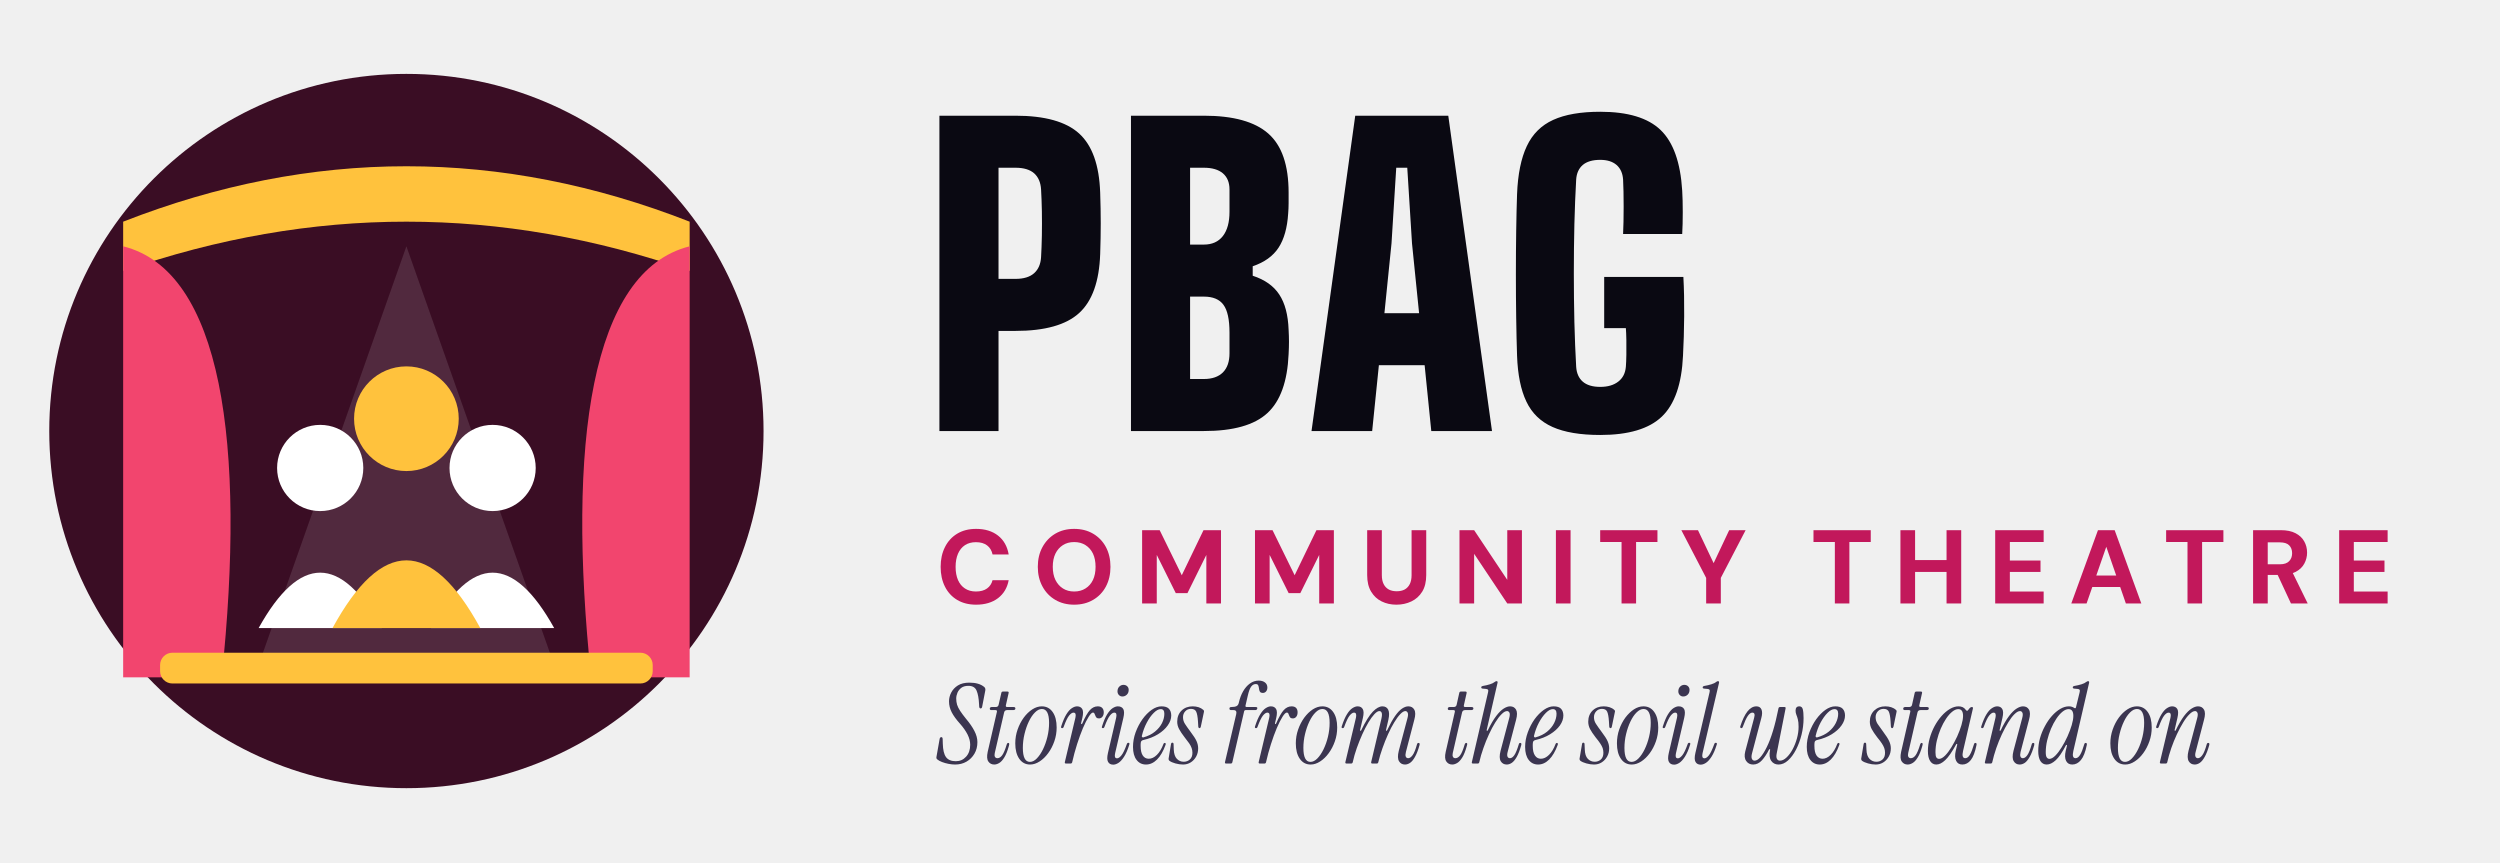
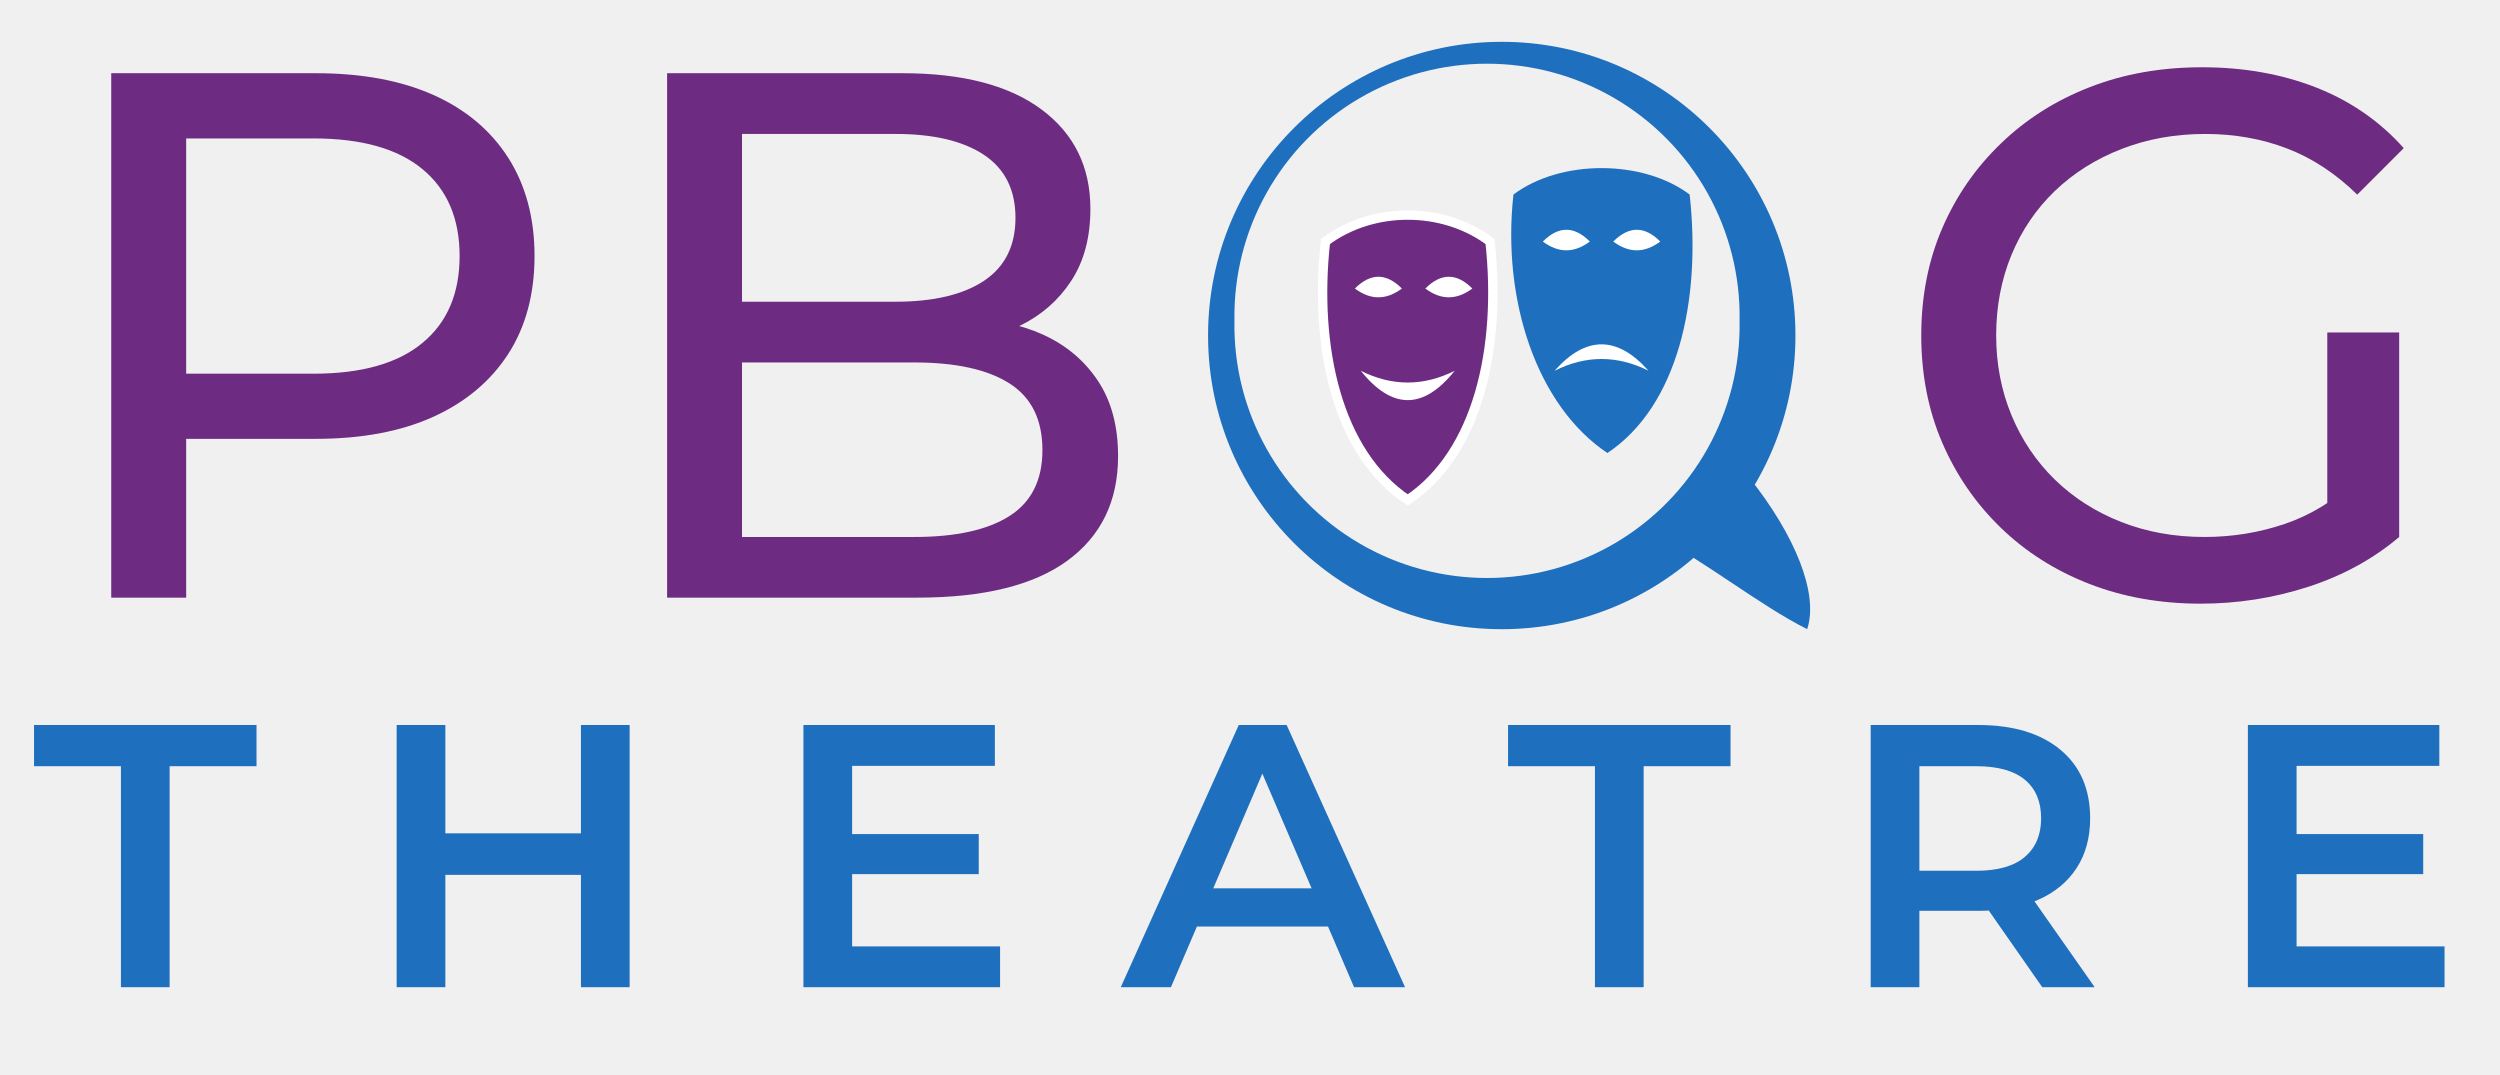
- <svg xmlns="http://www.w3.org/2000/svg" viewBox="0 0 406 140" width="406" height="140" role="img" aria-label="PBAG Community Theatre logo">
-   <g transform="translate(6 10)">
-     <circle cx="60" cy="60" r="58" fill="#3A0D24" />
-     <path d="M14 26 Q60 8 106 26 L106 34 Q60 18 14 34Z" fill="#FFC23D" />
-     <path d="M14 30 C30 34 34 62 30 100 L14 100Z" fill="#F2456E" />
-     <path d="M106 30 C90 34 86 62 90 100 L106 100Z" fill="#F2456E" />
-     <path d="M60 30 L84 98 L36 98Z" fill="#fff" opacity=".12" />
-     <circle cx="46" cy="66" r="7" fill="#fff" />
-     <path d="M36 92 Q46 74 56 92Z" fill="#fff" />
-     <circle cx="74" cy="66" r="7" fill="#fff" />
-     <path d="M64 92 Q74 74 84 92Z" fill="#fff" />
-     <circle cx="60" cy="58" r="8.5" fill="#FFC23D" />
-     <path d="M48 92 Q60 70 72 92Z" fill="#FFC23D" />
-     <rect x="20" y="96" width="80" height="5" rx="2" fill="#FFC23D" />
+ <svg xmlns="http://www.w3.org/2000/svg" viewBox="0 0 307 132" width="307" height="132" role="img" aria-label="PBAG Theatre logo">
+   <g transform="translate(4 3)">
+     <path fill="#6D2C82" d="M9.66 70.39V5.99H34.77Q43.24 5.99 49.22 8.66Q55.19 11.33 58.42 16.39Q61.64 21.45 61.64 28.44Q61.64 35.43 58.42 40.45Q55.19 45.46 49.22 48.18Q43.24 50.89 34.77 50.89H14.71L18.86 46.57V70.39ZM18.86 47.49 14.71 42.89H34.5Q43.33 42.89 47.88 39.11Q52.44 35.34 52.44 28.44Q52.44 21.54 47.88 17.77Q43.33 14.00 34.5 14.00H14.71L18.86 9.40Z M77.92 70.39V5.99H106.81Q117.94 5.99 123.92 10.46Q129.90 14.92 129.90 22.65Q129.90 27.89 127.55 31.48Q125.21 35.07 121.25 37.00Q117.3 38.93 112.69 38.93L114.35 36.17Q119.87 36.17 124.10 38.10Q128.34 40.03 130.82 43.76Q133.30 47.49 133.30 53.01Q133.30 61.29 127.09 65.84Q120.88 70.39 108.65 70.39ZM87.12 62.94H108.28Q115.91 62.94 119.96 60.37Q124.01 57.79 124.01 52.27Q124.01 46.66 119.96 44.08Q115.91 41.51 108.28 41.51H86.29V34.05H105.98Q112.97 34.05 116.84 31.48Q120.70 28.90 120.70 23.75Q120.70 18.60 116.84 16.02Q112.97 13.45 105.98 13.45H87.12Z" />
+     <path fill="#1F6FBF" fill-rule="evenodd" d="M144.35 38.20a36.06 36.06 0 1 0 72.13 0a36.06 36.06 0 1 0 -72.13 0ZM147.59 36.40a31.02 31.02 0 1 0 62.03 0a31.02 31.02 0 1 0 -62.03 0Z" />
+     <path fill="#1F6FBF" transform="translate(180.41 38.20)" d="M18.75 24.52 C24.52 27.41 31.74 33.18 37.51 36.06 C38.95 31.74 36.06 24.52 30.29 17.31 C27.41 21.64 23.08 23.80 18.75 24.52Z" />
+     <g transform="translate(180.41 38.20)">
+       <path fill="#1F6FBF" d="M1.44 -17.31 C7.21 -21.64 17.31 -21.64 23.08 -17.31 C24.52 -4.33 21.64 8.66 12.98 14.43 C4.33 8.66 0.00 -4.33 1.44 -17.31Z" />
+       <path fill="#FFFFFF" d="M5.05 -11.54 q2.89 -2.89 5.77 0.00 q-2.89 2.16 -5.77 0.00Z M13.70 -11.54 q2.89 -2.89 5.77 0.00 q-2.89 2.16 -5.77 0.00Z M6.49 4.33 q5.77 -6.49 11.54 0.00 q-5.77 -2.89 -11.54 0.00Z" />
+       <path fill="#6D2C82" stroke="#FFFFFF" stroke-width="1.15" d="M-21.64 -11.54 C-15.87 -15.87 -7.21 -15.87 -1.44 -11.54 C0.00 1.44 -2.89 14.43 -11.54 20.20 C-20.20 14.43 -23.08 1.44 -21.64 -11.54Z" />
+       <path fill="#FFFFFF" d="M-18.03 -5.77 q2.89 -2.89 5.77 0.00 q-2.89 2.16 -5.77 0.00Z M-9.38 -5.77 q2.89 -2.89 5.77 0.00 q-2.89 2.16 -5.77 0.00Z M-17.31 4.33 q5.77 7.21 11.54 0.00 q-5.77 2.89 -11.54 0.00Z" />
+     </g>
+     <path fill="#6D2C82" d="M266.24 71.13Q258.79 71.13 252.54 68.69Q246.28 66.25 241.68 61.79Q237.08 57.33 234.50 51.35Q231.93 45.37 231.93 38.19Q231.93 31.02 234.50 25.04Q237.08 19.06 241.73 14.60Q246.37 10.13 252.63 7.70Q258.88 5.26 266.43 5.26Q274.06 5.26 280.41 7.74Q286.76 10.23 291.18 15.19L285.47 20.90Q281.52 17.03 276.87 15.24Q272.22 13.45 266.8 13.45Q261.28 13.45 256.54 15.29Q251.80 17.13 248.35 20.44Q244.90 23.75 243.01 28.30Q241.13 32.86 241.13 38.19Q241.13 43.44 243.01 47.99Q244.90 52.55 248.35 55.91Q251.80 59.26 256.49 61.10Q261.18 62.94 266.70 62.94Q271.86 62.94 276.59 61.33Q281.33 59.72 285.38 55.95L290.62 62.94Q285.84 66.99 279.45 69.06Q273.05 71.13 266.24 71.13ZM290.62 62.94 281.79 61.75V37.83H290.62Z" />
+     <path fill="#1F6FBF" d="M10.85 118.23V91.09H0.18V86.03H27.50V91.09H16.83V118.23Z M67.34 118.23V86.03H73.32V118.23ZM44.71 118.23V86.03H50.69V118.23ZM50.18 104.43V99.33H67.80V104.43Z M94.66 118.23V86.03H118.17V91.05H100.64V113.22H118.81V118.23ZM100.18 104.34V99.42H116.19V104.34Z M133.63 118.23 148.12 86.03H154.00L168.54 118.23H162.28L149.82 89.21H152.21L139.79 118.23ZM140.3 110.78 141.91 106.09H159.29L160.90 110.78Z M191.86 118.23V91.09H181.19V86.03H208.51V91.09H197.84V118.23Z M225.72 118.23V86.03H238.92Q245.36 86.03 249.02 89.07Q252.67 92.11 252.67 97.49Q252.67 101.03 251.02 103.58Q249.36 106.14 246.30 107.49Q243.24 108.85 238.97 108.85H229.03L231.70 106.14V118.23ZM246.79 118.23 238.64 106.55H245.04L253.23 118.23ZM231.70 106.78 229.03 103.93H238.69Q242.65 103.93 244.65 102.23Q246.65 100.52 246.65 97.49Q246.65 94.41 244.65 92.75Q242.65 91.09 238.69 91.09H229.03L231.70 88.15Z M272.04 118.23V86.03H295.55V91.05H278.02V113.22H296.19V118.23ZM277.56 104.34V99.42H293.57V104.34Z" />
  </g>
-   <path fill="#0A0912" d="M152.56 70.0V18.79H164.91Q172.08 18.79 175.26 21.69Q178.44 24.59 178.67 31.28Q178.76 33.96 178.76 36.27Q178.76 38.57 178.67 41.26Q178.44 47.92 175.26 50.83Q172.08 53.74 164.91 53.74H162.16V70.0ZM162.16 45.29H164.91Q166.92 45.29 167.95 44.36Q168.97 43.44 169.07 41.77Q169.16 40.20 169.2 38.23Q169.23 36.27 169.2 34.30Q169.16 32.33 169.07 30.76Q168.97 29.07 167.95 28.15Q166.92 27.24 164.91 27.24H162.16Z M183.67 70.0V18.79H195.51Q202.68 18.79 205.97 21.69Q209.27 24.59 209.27 31.28Q209.27 32.17 209.27 33.00Q209.27 33.83 209.20 34.67Q208.98 38.16 207.64 40.22Q206.29 42.28 203.44 43.24V44.78Q206.39 45.74 207.76 47.84Q209.14 49.93 209.27 53.55Q209.33 54.60 209.33 55.50Q209.33 56.4 209.27 57.51Q208.98 64.17 205.83 67.08Q202.68 70.0 195.51 70.0ZM193.27 61.55H195.51Q197.52 61.55 198.6 60.48Q199.67 59.40 199.67 57.39Q199.67 56.52 199.67 55.69Q199.67 54.86 199.67 54.0Q199.67 50.83 198.69 49.50Q197.72 48.17 195.51 48.17H193.27ZM193.27 39.72H195.51Q197.52 39.72 198.6 38.33Q199.67 36.94 199.67 34.41Q199.67 33.48 199.67 32.57Q199.67 31.66 199.67 30.76Q199.67 29.07 198.6 28.15Q197.52 27.24 195.51 27.24H193.27Z M212.99 70.0 220.09 18.79H235.2L242.30 70.0H232.44L231.36 59.31H223.93L222.84 70.0ZM224.83 50.86H230.46L229.31 39.53L228.54 27.24H226.75L225.98 39.53Z M259.88 70.64Q255.04 70.64 252.13 69.34Q249.22 68.04 247.88 65.21Q246.53 62.38 246.37 57.77Q246.28 55.08 246.23 51.64Q246.18 48.20 246.18 44.56Q246.18 40.91 246.23 37.51Q246.28 34.12 246.37 31.53Q246.56 26.67 247.96 23.72Q249.35 20.78 252.24 19.47Q255.14 18.15 259.88 18.15Q266.6 18.15 269.68 21.11Q272.77 24.08 273.19 30.96Q273.28 32.43 273.28 34.46Q273.28 36.49 273.19 38.0H263.59Q263.68 36.20 263.68 33.56Q263.68 30.92 263.59 29.16Q263.49 27.63 262.53 26.79Q261.57 25.96 259.88 25.96Q258.02 25.96 257.04 26.79Q256.07 27.63 255.97 29.16Q255.78 32.52 255.68 36.41Q255.59 40.30 255.59 44.36Q255.59 48.43 255.68 52.32Q255.78 56.20 255.97 59.56Q256.07 61.13 257.04 61.98Q258.02 62.83 259.88 62.83Q261.70 62.83 262.80 61.98Q263.91 61.13 264.04 59.56Q264.10 58.83 264.12 57.63Q264.13 56.43 264.12 55.23Q264.10 54.03 264.04 53.29H260.52V44.97H273.38Q273.54 47.88 273.51 51.36Q273.48 54.83 273.32 57.77Q273.0 64.68 269.88 67.66Q266.76 70.64 259.88 70.64Z" />
-   <path fill="#C2185B" d="M158.52 98.20Q156.74 98.20 155.45 97.43Q154.15 96.65 153.46 95.27Q152.76 93.88 152.76 92.06Q152.76 90.24 153.46 88.85Q154.15 87.46 155.45 86.67Q156.74 85.89 158.52 85.89Q160.68 85.89 162.08 86.98Q163.47 88.07 163.81 90.04H161.19Q160.99 89.09 160.30 88.57Q159.61 88.05 158.49 88.05Q157.45 88.05 156.71 88.53Q155.97 89.02 155.58 89.92Q155.19 90.82 155.19 92.06Q155.19 93.30 155.58 94.20Q155.97 95.09 156.71 95.57Q157.45 96.06 158.49 96.06Q159.61 96.06 160.29 95.57Q160.97 95.09 161.19 94.22H163.81Q163.47 96.07 162.08 97.14Q160.68 98.20 158.52 98.20Z M174.44 98.20Q172.71 98.20 171.38 97.42Q170.05 96.64 169.30 95.25Q168.54 93.86 168.54 92.05Q168.54 90.23 169.30 88.84Q170.05 87.46 171.38 86.67Q172.71 85.89 174.44 85.89Q176.19 85.89 177.52 86.67Q178.86 87.46 179.60 88.84Q180.34 90.23 180.34 92.05Q180.34 93.86 179.60 95.25Q178.86 96.64 177.52 97.42Q176.19 98.20 174.44 98.20ZM174.44 96.06Q175.51 96.06 176.29 95.56Q177.07 95.07 177.50 94.18Q177.92 93.29 177.92 92.05Q177.92 90.80 177.50 89.91Q177.07 89.02 176.29 88.53Q175.51 88.03 174.44 88.03Q173.39 88.03 172.61 88.53Q171.84 89.02 171.40 89.91Q170.97 90.80 170.97 92.05Q170.97 93.29 171.40 94.18Q171.84 95.07 172.61 95.56Q173.39 96.06 174.44 96.06Z M185.48 98.0V86.1H188.33L191.92 93.42L195.45 86.1H198.29V98.0H195.91V90.12L192.84 96.33H190.95L187.86 90.12V98.0Z M203.81 98.0V86.1H206.66L210.25 93.42L213.79 86.1H216.62V98.0H214.24V90.12L211.17 96.33H209.28L206.19 90.12V98.0Z M226.78 98.20Q225.45 98.20 224.38 97.67Q223.31 97.15 222.67 96.08Q222.03 95.02 222.03 93.39V86.1H224.41V93.41Q224.41 94.27 224.70 94.85Q224.99 95.43 225.53 95.73Q226.06 96.02 226.83 96.02Q227.59 96.02 228.13 95.73Q228.66 95.43 228.95 94.85Q229.24 94.27 229.24 93.41V86.1H231.62V93.39Q231.62 95.02 230.97 96.08Q230.31 97.15 229.21 97.67Q228.10 98.20 226.78 98.20Z M237.02 98.0V86.1H239.4L244.78 94.17V86.1H247.16V98.0H244.78L239.4 89.94V98.0Z M252.68 98.0V86.1H255.06V98.0Z M263.34 98.0V88.02H259.87V86.1H269.17V88.02H265.70V98.0Z M277.08 98.0V93.85L273.05 86.1H275.75L278.52 91.93H278.07L280.82 86.1H283.49L279.46 93.85V98.0Z M297.98 98.0V88.02H294.51V86.1H303.81V88.02H300.34V98.0Z M316.12 98.0V86.1H318.50V98.0ZM308.63 98.0V86.1H311.01V98.0ZM310.70 92.88V90.96H316.51V92.88Z M324.02 98.0V86.1H331.89V88.02H326.40V91.03H331.38V92.88H326.40V96.07H331.89V98.0Z M336.38 98.0 340.71 86.1H343.42L347.75 98.0H345.24L342.06 88.80L338.86 98.0ZM338.28 95.33 338.91 93.47H345.03L345.64 95.33Z M355.25 98.0V88.02H351.78V86.1H361.08V88.02H357.62V98.0Z M365.90 98.0V86.1H370.40Q371.85 86.1 372.79 86.59Q373.74 87.08 374.20 87.91Q374.67 88.73 374.67 89.75Q374.67 90.70 374.22 91.53Q373.77 92.37 372.82 92.87Q371.87 93.37 370.39 93.37H368.28V98.0ZM372.05 98.0 369.62 92.78H372.21L374.77 98.0ZM368.28 91.64H370.27Q371.27 91.64 371.75 91.14Q372.24 90.65 372.24 89.84Q372.24 89.04 371.76 88.56Q371.29 88.08 370.25 88.08H368.28Z M379.88 98.0V86.1H387.75V88.02H382.26V91.03H387.24V92.88H382.26V96.07H387.75V98.0Z" />
-   <path fill="#3B3550" d="M155.11 124.16Q154.61 124.16 154.04 124.05Q153.47 123.94 152.98 123.75Q152.48 123.56 152.19 123.31Q152.10 123.22 152.08 123.13Q152.05 123.04 152.09 122.86L152.59 120.04Q152.64 119.71 152.88 119.71Q153.09 119.71 153.09 120.07L153.11 120.77Q153.15 122.29 153.63 122.95Q154.12 123.62 155.22 123.62Q156.23 123.62 156.89 122.89Q157.56 122.16 157.56 120.94Q157.56 120.14 157.13 119.28Q156.69 118.42 155.92 117.55Q155.00 116.53 154.56 115.68Q154.12 114.83 154.12 113.90Q154.12 113.16 154.48 112.47Q154.84 111.77 155.57 111.31Q156.30 110.86 157.43 110.86Q159.00 110.86 159.83 111.56Q160.08 111.76 160.01 112.15L159.50 114.78Q159.45 115.05 159.25 115.05Q159.05 115.05 159.02 114.74L159.00 114.37Q158.93 112.91 158.59 112.14Q158.26 111.38 157.27 111.38Q156.55 111.38 156.12 111.70Q155.69 112.03 155.49 112.50Q155.29 112.98 155.29 113.45Q155.29 113.97 155.43 114.45Q155.58 114.92 155.93 115.45Q156.28 115.99 156.89 116.74Q157.76 117.77 158.24 118.70Q158.73 119.64 158.73 120.52Q158.73 121.58 158.25 122.40Q157.77 123.22 156.96 123.69Q156.15 124.16 155.11 124.16Z M161.46 124.16Q160.85 124.16 160.51 123.67Q160.17 123.19 160.40 122.11L161.9 115.59Q161.95 115.32 161.68 115.32H161.0Q160.74 115.32 160.74 115.09Q160.74 114.96 160.83 114.89Q160.92 114.82 161.05 114.82H161.70Q162.11 114.82 162.18 114.44L162.62 112.51Q162.67 112.31 162.87 112.31H163.61Q163.86 112.31 163.80 112.55L163.35 114.55Q163.30 114.82 163.57 114.82H164.6Q164.90 114.82 164.90 115.05Q164.90 115.32 164.52 115.32H163.55Q163.16 115.32 163.07 115.70L161.55 122.29Q161.46 122.68 161.58 122.91Q161.70 123.13 161.99 123.13Q162.40 123.13 162.75 122.66Q163.10 122.2 163.50 120.88Q163.57 120.65 163.73 120.65Q163.86 120.65 163.89 120.75Q163.93 120.86 163.84 121.15Q163.50 122.38 163.09 123.02Q162.69 123.67 162.27 123.91Q161.86 124.16 161.46 124.16Z M167.29 124.16Q166.18 124.16 165.53 123.23Q164.88 122.30 164.88 120.72Q164.88 119.55 165.26 118.47Q165.64 117.39 166.26 116.54Q166.88 115.70 167.65 115.20Q168.41 114.71 169.19 114.71Q170.30 114.71 170.95 115.63Q171.60 116.54 171.60 118.15Q171.60 119.32 171.22 120.4Q170.84 121.48 170.22 122.32Q169.60 123.17 168.83 123.66Q168.07 124.16 167.29 124.16ZM167.26 123.73Q167.84 123.73 168.38 123.17Q168.93 122.61 169.38 121.69Q169.83 120.77 170.10 119.65Q170.37 118.52 170.37 117.39Q170.37 115.14 169.20 115.14Q168.64 115.14 168.09 115.69Q167.53 116.24 167.09 117.16Q166.65 118.07 166.38 119.20Q166.11 120.32 166.11 121.46Q166.11 123.73 167.26 123.73Z M173.13 124.0Q172.88 124.0 172.93 123.76L174.64 116.58Q174.73 116.18 174.67 115.96Q174.60 115.73 174.33 115.73Q174.01 115.73 173.62 116.21Q173.23 116.69 172.75 118.02Q172.68 118.25 172.50 118.25Q172.23 118.25 172.35 117.93Q172.75 116.69 173.19 115.99Q173.63 115.28 174.08 115.0Q174.53 114.71 174.91 114.71Q175.50 114.71 175.76 115.15Q176.01 115.59 175.77 116.60L175.57 117.44Q175.56 117.57 175.63 117.59Q175.70 117.61 175.76 117.50Q176.44 115.93 177.00 115.32Q177.56 114.71 178.28 114.71Q178.76 114.71 179.00 114.97Q179.25 115.23 179.25 115.68Q179.25 116.13 179.03 116.40Q178.82 116.67 178.47 116.67Q178.19 116.67 178.06 116.53Q177.93 116.38 177.87 116.19Q177.81 116.00 177.73 115.86Q177.66 115.72 177.50 115.72Q177.23 115.72 176.80 116.40Q176.37 117.08 175.87 118.24Q175.38 119.41 174.92 120.85Q174.46 122.29 174.12 123.80Q174.06 124.0 173.86 124.0Z M182.27 113.11Q181.93 113.11 181.70 112.86Q181.48 112.62 181.48 112.28Q181.48 111.79 181.78 111.50Q182.07 111.22 182.45 111.22Q182.81 111.22 183.05 111.44Q183.30 111.67 183.30 112.03Q183.30 112.53 182.99 112.82Q182.69 113.11 182.27 113.11ZM180.79 124.18Q180.20 124.18 179.95 123.73Q179.70 123.29 179.93 122.29L181.26 116.58Q181.35 116.18 181.29 115.96Q181.23 115.73 180.96 115.73Q180.63 115.73 180.25 116.21Q179.86 116.69 179.37 118.02Q179.30 118.25 179.12 118.25Q178.85 118.25 178.98 117.93Q179.37 116.69 179.81 115.99Q180.26 115.28 180.70 115.0Q181.16 114.71 181.53 114.71Q182.16 114.71 182.42 115.15Q182.67 115.59 182.43 116.60L181.10 122.30Q181.01 122.70 181.07 122.92Q181.14 123.15 181.41 123.15Q181.73 123.15 182.12 122.67Q182.51 122.2 182.99 120.86Q183.06 120.63 183.24 120.63Q183.51 120.63 183.39 120.95Q183.01 122.18 182.55 122.89Q182.09 123.60 181.64 123.89Q181.19 124.18 180.79 124.18Z M186.11 124.16Q185.15 124.16 184.58 123.41Q184.00 122.66 184.00 121.3Q184.00 120.11 184.42 118.94Q184.85 117.77 185.53 116.81Q186.21 115.86 187.03 115.28Q187.85 114.71 188.63 114.71Q189.47 114.71 189.84 115.11Q190.21 115.52 190.21 116.20Q190.21 117.01 189.64 117.81Q189.08 118.61 188.06 119.24Q187.04 119.87 185.67 120.18Q185.28 120.27 185.26 120.63Q185.24 120.76 185.24 120.89Q185.24 121.03 185.24 121.15Q185.24 122.18 185.59 122.70Q185.94 123.22 186.56 123.22Q187.24 123.22 187.88 122.59Q188.52 121.96 188.95 120.81Q189.00 120.65 189.17 120.65Q189.27 120.65 189.30 120.74Q189.33 120.83 189.29 120.95Q188.72 122.54 187.90 123.35Q187.08 124.16 186.11 124.16ZM185.44 119.5Q185.40 119.62 185.48 119.70Q185.57 119.78 185.69 119.75Q186.81 119.44 187.56 118.82Q188.32 118.20 188.71 117.43Q189.09 116.65 189.09 115.91Q189.09 115.16 188.50 115.16Q187.98 115.16 187.37 115.77Q186.75 116.38 186.23 117.37Q185.71 118.36 185.44 119.5Z M192.14 124.16Q191.54 124.16 190.88 123.98Q190.23 123.80 189.89 123.53Q189.76 123.42 189.78 123.20L190.17 120.85Q190.21 120.61 190.39 120.61Q190.59 120.61 190.59 120.86L190.62 121.73Q190.66 122.75 191.12 123.23Q191.58 123.71 192.24 123.71Q192.82 123.71 193.23 123.34Q193.65 122.97 193.65 122.25Q193.65 121.84 193.52 121.48Q193.4 121.13 193.13 120.73Q192.85 120.32 192.39 119.75Q191.78 118.96 191.48 118.39Q191.18 117.82 191.18 117.21Q191.18 116.08 191.89 115.39Q192.60 114.71 193.70 114.71Q194.19 114.71 194.65 114.85Q195.10 115.0 195.41 115.28Q195.57 115.41 195.52 115.61L195.01 118.02Q194.96 118.25 194.80 118.25Q194.64 118.25 194.60 118.00L194.55 117.14Q194.48 116.06 194.27 115.59Q194.06 115.12 193.41 115.12Q192.84 115.12 192.48 115.52Q192.12 115.91 192.12 116.47Q192.12 117.07 192.44 117.56Q192.76 118.06 193.32 118.81Q194.06 119.78 194.32 120.36Q194.58 120.94 194.58 121.53Q194.58 122.29 194.25 122.88Q193.92 123.47 193.36 123.82Q192.80 124.16 192.14 124.16Z M199.12 124.0Q198.89 124.0 198.94 123.76L200.76 115.99Q200.92 115.32 200.33 115.32H199.95Q199.66 115.32 199.66 115.07Q199.66 114.82 199.98 114.82Q200.54 114.82 200.82 114.67Q201.10 114.53 201.19 114.1Q201.42 113.07 201.88 112.27Q202.34 111.47 202.99 111.00Q203.64 110.53 204.41 110.53Q205.04 110.53 205.43 110.83Q205.82 111.13 205.82 111.65Q205.82 112.04 205.61 112.29Q205.40 112.53 205.1 112.53Q204.72 112.53 204.60 112.31Q204.48 112.10 204.46 111.81Q204.43 111.52 204.34 111.31Q204.25 111.09 203.93 111.09Q203.51 111.09 203.20 111.49Q202.88 111.90 202.63 113.02L202.27 114.58Q202.22 114.82 202.47 114.82H203.91Q204.25 114.82 204.18 115.07Q204.12 115.32 203.85 115.32H202.29Q202.11 115.32 202.05 115.50L200.13 123.80Q200.07 124.0 199.88 124.0Z M204.61 124.0Q204.36 124.0 204.41 123.76L206.12 116.58Q206.21 116.18 206.15 115.96Q206.08 115.73 205.82 115.73Q205.49 115.73 205.10 116.21Q204.72 116.69 204.23 118.02Q204.16 118.25 203.98 118.25Q203.71 118.25 203.83 117.93Q204.23 116.69 204.67 115.99Q205.11 115.28 205.56 115.0Q206.01 114.71 206.39 114.71Q206.98 114.71 207.24 115.15Q207.49 115.59 207.26 116.60L207.06 117.44Q207.04 117.57 207.11 117.59Q207.18 117.61 207.24 117.50Q207.92 115.93 208.48 115.32Q209.04 114.71 209.76 114.71Q210.24 114.71 210.49 114.97Q210.73 115.23 210.73 115.68Q210.73 116.13 210.51 116.40Q210.30 116.67 209.95 116.67Q209.67 116.67 209.54 116.53Q209.42 116.38 209.35 116.19Q209.29 116.00 209.22 115.86Q209.14 115.72 208.98 115.72Q208.71 115.72 208.28 116.40Q207.85 117.08 207.35 118.24Q206.86 119.41 206.40 120.85Q205.94 122.29 205.60 123.80Q205.54 124.0 205.35 124.0Z M212.85 124.16Q211.74 124.16 211.09 123.23Q210.44 122.30 210.44 120.72Q210.44 119.55 210.82 118.47Q211.20 117.39 211.82 116.54Q212.44 115.70 213.20 115.20Q213.97 114.71 214.74 114.71Q215.86 114.71 216.51 115.63Q217.16 116.54 217.16 118.15Q217.16 119.32 216.78 120.4Q216.40 121.48 215.78 122.32Q215.16 123.17 214.39 123.66Q213.63 124.16 212.85 124.16ZM212.82 123.73Q213.39 123.73 213.94 123.17Q214.49 122.61 214.94 121.69Q215.39 120.77 215.66 119.65Q215.93 118.52 215.93 117.39Q215.93 115.14 214.76 115.14Q214.20 115.14 213.65 115.69Q213.09 116.24 212.65 117.16Q212.21 118.07 211.94 119.20Q211.67 120.32 211.67 121.46Q211.67 123.73 212.82 123.73Z M228.17 124.16Q227.52 124.16 227.20 123.62Q226.88 123.08 227.16 121.94L228.55 116.72Q228.75 116.02 228.61 115.75Q228.48 115.48 228.23 115.48Q227.87 115.48 227.40 115.98Q226.93 116.47 226.42 117.32Q225.90 118.16 225.42 119.24Q224.93 120.32 224.52 121.49Q224.10 122.66 223.83 123.80Q223.78 124.0 223.58 124.0H222.88Q222.63 124.0 222.68 123.76L224.34 116.72Q224.50 116.02 224.38 115.75Q224.27 115.48 224.01 115.48Q223.67 115.48 223.20 115.98Q222.74 116.47 222.23 117.32Q221.73 118.16 221.24 119.24Q220.76 120.32 220.34 121.49Q219.93 122.66 219.68 123.80Q219.62 124.0 219.42 124.0H218.69Q218.43 124.0 218.49 123.76L220.20 116.58Q220.29 116.18 220.22 115.96Q220.16 115.73 219.89 115.73Q219.57 115.73 219.18 116.21Q218.79 116.69 218.31 118.02Q218.24 118.25 218.06 118.25Q217.79 118.25 217.91 117.93Q218.31 116.69 218.75 115.99Q219.19 115.28 219.64 115.0Q220.09 114.71 220.47 114.71Q221.06 114.71 221.31 115.15Q221.57 115.59 221.33 116.60L220.88 118.54Q220.86 118.67 220.94 118.69Q221.01 118.70 221.06 118.6Q222.11 116.44 222.95 115.57Q223.80 114.71 224.50 114.71Q225.17 114.71 225.44 115.25Q225.72 115.79 225.47 116.90L225.09 118.54Q225.08 118.67 225.15 118.69Q225.22 118.70 225.27 118.6Q225.96 117.14 226.56 116.28Q227.16 115.43 227.70 115.07Q228.24 114.71 228.71 114.71Q229.38 114.71 229.68 115.25Q229.99 115.79 229.68 116.90L228.32 122.12Q228.19 122.63 228.30 122.88Q228.41 123.13 228.69 123.13Q229.05 123.13 229.40 122.65Q229.76 122.18 230.13 120.85Q230.19 120.65 230.37 120.65Q230.51 120.65 230.54 120.75Q230.57 120.86 230.53 121.01Q230.19 122.23 229.79 122.92Q229.4 123.62 228.99 123.89Q228.59 124.16 228.17 124.16Z M235.84 124.16Q235.23 124.16 234.89 123.67Q234.54 123.19 234.78 122.11L236.27 115.59Q236.32 115.32 236.05 115.32H235.37Q235.12 115.32 235.12 115.09Q235.12 114.96 235.21 114.89Q235.30 114.82 235.42 114.82H236.07Q236.49 114.82 236.56 114.44L236.99 112.51Q237.04 112.31 237.24 112.31H237.98Q238.23 112.31 238.18 112.55L237.73 114.55Q237.67 114.82 237.95 114.82H238.97Q239.28 114.82 239.28 115.05Q239.28 115.32 238.90 115.32H237.93Q237.53 115.32 237.44 115.70L235.93 122.29Q235.84 122.68 235.96 122.91Q236.07 123.13 236.36 123.13Q236.77 123.13 237.13 122.66Q237.48 122.2 237.87 120.88Q237.95 120.65 238.11 120.65Q238.23 120.65 238.27 120.75Q238.30 120.86 238.21 121.15Q237.87 122.38 237.47 123.02Q237.06 123.67 236.65 123.91Q236.23 124.16 235.84 124.16Z M244.7 124.16Q244.05 124.16 243.72 123.62Q243.40 123.08 243.69 121.94L245.07 116.72Q245.27 116.02 245.14 115.75Q245.00 115.48 244.75 115.48Q244.35 115.48 243.86 115.98Q243.36 116.47 242.83 117.33Q242.30 118.18 241.81 119.25Q241.31 120.32 240.90 121.50Q240.48 122.68 240.23 123.80Q240.18 124.0 239.98 124.0H239.22Q238.97 124.0 239.03 123.76L241.65 112.48Q241.74 112.15 241.66 112.03Q241.58 111.90 241.33 111.88L240.79 111.83Q240.52 111.81 240.56 111.59Q240.59 111.43 240.81 111.4Q241.46 111.29 241.96 111.13Q242.46 110.98 242.77 110.73Q242.91 110.62 243.04 110.62Q243.26 110.62 243.20 110.89L241.44 118.54Q241.42 118.67 241.49 118.69Q241.56 118.70 241.62 118.6Q242.34 117.12 242.99 116.27Q243.63 115.43 244.20 115.07Q244.77 114.71 245.24 114.71Q245.90 114.71 246.21 115.25Q246.51 115.79 246.21 116.90L244.84 122.12Q244.71 122.63 244.82 122.88Q244.93 123.13 245.22 123.13Q245.58 123.13 245.92 122.65Q246.26 122.18 246.66 120.85Q246.71 120.65 246.89 120.65Q247.04 120.65 247.06 120.75Q247.09 120.86 247.05 121.01Q246.71 122.23 246.32 122.92Q245.92 123.62 245.51 123.89Q245.11 124.16 244.7 124.16Z M249.79 124.16Q248.83 124.16 248.26 123.41Q247.68 122.66 247.68 121.3Q247.68 120.11 248.11 118.94Q248.53 117.77 249.21 116.81Q249.90 115.86 250.72 115.28Q251.54 114.71 252.31 114.71Q253.15 114.71 253.52 115.11Q253.89 115.52 253.89 116.20Q253.89 117.01 253.33 117.81Q252.76 118.61 251.74 119.24Q250.73 119.87 249.36 120.18Q248.96 120.27 248.94 120.63Q248.92 120.76 248.92 120.89Q248.92 121.03 248.92 121.15Q248.92 122.18 249.28 122.70Q249.63 123.22 250.24 123.22Q250.92 123.22 251.56 122.59Q252.20 121.96 252.63 120.81Q252.69 120.65 252.85 120.65Q252.96 120.65 252.98 120.74Q253.01 120.83 252.98 120.95Q252.40 122.54 251.58 123.35Q250.76 124.16 249.79 124.16ZM249.12 119.5Q249.09 119.62 249.17 119.70Q249.25 119.78 249.37 119.75Q250.49 119.44 251.25 118.82Q252.00 118.20 252.39 117.43Q252.78 116.65 252.78 115.91Q252.78 115.16 252.18 115.16Q251.66 115.16 251.05 115.77Q250.44 116.38 249.91 117.37Q249.39 118.36 249.12 119.5Z M258.88 124.16Q258.29 124.16 257.63 123.98Q256.97 123.80 256.63 123.53Q256.50 123.42 256.52 123.20L256.92 120.85Q256.95 120.61 257.13 120.61Q257.33 120.61 257.33 120.86L257.37 121.73Q257.40 122.75 257.86 123.23Q258.32 123.71 258.99 123.71Q259.56 123.71 259.98 123.34Q260.39 122.97 260.39 122.25Q260.39 121.84 260.27 121.48Q260.14 121.13 259.87 120.73Q259.60 120.32 259.13 119.75Q258.52 118.96 258.22 118.39Q257.93 117.82 257.93 117.21Q257.93 116.08 258.64 115.39Q259.35 114.71 260.45 114.71Q260.93 114.71 261.39 114.85Q261.85 115.0 262.15 115.28Q262.32 115.41 262.26 115.61L261.76 118.02Q261.71 118.25 261.54 118.25Q261.38 118.25 261.34 118.00L261.29 117.14Q261.22 116.06 261.01 115.59Q260.81 115.12 260.16 115.12Q259.58 115.12 259.22 115.52Q258.86 115.91 258.86 116.47Q258.86 117.07 259.19 117.56Q259.51 118.06 260.07 118.81Q260.81 119.78 261.07 120.36Q261.33 120.94 261.33 121.53Q261.33 122.29 260.99 122.88Q260.66 123.47 260.10 123.82Q259.55 124.16 258.88 124.16Z M265.00 124.16Q263.88 124.16 263.24 123.23Q262.59 122.30 262.59 120.72Q262.59 119.55 262.96 118.47Q263.34 117.39 263.96 116.54Q264.59 115.70 265.35 115.20Q266.11 114.71 266.89 114.71Q268.01 114.71 268.65 115.63Q269.30 116.54 269.30 118.15Q269.30 119.32 268.92 120.4Q268.54 121.48 267.92 122.32Q267.30 123.17 266.54 123.66Q265.77 124.16 265.00 124.16ZM264.96 123.73Q265.54 123.73 266.09 123.17Q266.64 122.61 267.09 121.69Q267.54 120.77 267.81 119.65Q268.08 118.52 268.08 117.39Q268.08 115.14 266.91 115.14Q266.35 115.14 265.79 115.69Q265.23 116.24 264.79 117.16Q264.35 118.07 264.08 119.20Q263.81 120.32 263.81 121.46Q263.81 123.73 264.96 123.73Z M273.35 113.11Q273.01 113.11 272.78 112.86Q272.56 112.62 272.56 112.28Q272.56 111.79 272.86 111.50Q273.15 111.22 273.53 111.22Q273.89 111.22 274.13 111.44Q274.38 111.67 274.38 112.03Q274.38 112.53 274.07 112.82Q273.77 113.11 273.35 113.11ZM271.88 124.18Q271.28 124.18 271.03 123.73Q270.78 123.29 271.01 122.29L272.34 116.58Q272.43 116.18 272.37 115.96Q272.31 115.73 272.04 115.73Q271.71 115.73 271.33 116.21Q270.94 116.69 270.45 118.02Q270.38 118.25 270.20 118.25Q269.93 118.25 270.06 117.93Q270.45 116.69 270.89 115.99Q271.34 115.28 271.78 115.0Q272.23 114.71 272.61 114.71Q273.24 114.71 273.5 115.15Q273.75 115.59 273.51 116.60L272.18 122.30Q272.09 122.70 272.15 122.92Q272.22 123.15 272.49 123.15Q272.81 123.15 273.20 122.67Q273.59 122.2 274.07 120.86Q274.14 120.63 274.32 120.63Q274.59 120.63 274.47 120.95Q274.09 122.18 273.63 122.89Q273.17 123.60 272.72 123.89Q272.27 124.18 271.88 124.18Z M276.2 124.18Q275.60 124.18 275.35 123.73Q275.10 123.29 275.33 122.29L277.62 112.48Q277.71 112.15 277.63 112.03Q277.55 111.90 277.29 111.88L276.75 111.83Q276.48 111.81 276.52 111.59Q276.56 111.43 276.77 111.4Q277.42 111.29 277.92 111.13Q278.43 110.98 278.73 110.73Q278.88 110.62 279.00 110.62Q279.22 110.62 279.17 110.89L276.50 122.30Q276.41 122.70 276.47 122.92Q276.54 123.15 276.81 123.15Q277.13 123.15 277.52 122.67Q277.90 122.2 278.39 120.86Q278.46 120.63 278.64 120.63Q278.91 120.63 278.79 120.95Q278.41 122.18 277.95 122.89Q277.49 123.60 277.04 123.89Q276.59 124.18 276.2 124.18Z M284.71 124.16Q283.97 124.16 283.58 123.58Q283.18 123.01 283.43 122.02L284.87 116.58Q285.11 115.73 284.58 115.73Q284.21 115.73 283.84 116.27Q283.47 116.81 283.03 118.04Q282.96 118.25 282.78 118.25Q282.69 118.25 282.64 118.17Q282.59 118.09 282.62 117.97Q283.67 114.71 285.23 114.71Q285.84 114.71 286.06 115.21Q286.28 115.72 286.04 116.60L284.53 122.34Q284.37 122.95 284.51 123.24Q284.65 123.53 284.94 123.53Q285.83 123.53 286.91 121.36Q288.00 119.19 288.83 115.01Q288.89 114.82 289.08 114.82H289.78Q290.04 114.82 289.98 115.05L288.54 122.34Q288.42 122.93 288.57 123.23Q288.72 123.53 289.07 123.53Q289.59 123.53 290.13 123.02Q290.67 122.52 291.11 121.71Q291.55 120.90 291.82 119.93Q292.09 118.96 292.09 118.02Q292.09 117.26 291.97 116.82Q291.86 116.38 291.73 116.08Q291.60 115.77 291.60 115.41Q291.60 114.71 292.21 114.71Q292.65 114.71 292.77 115.18Q292.90 115.66 292.90 116.62Q292.90 117.98 292.57 119.32Q292.23 120.67 291.67 121.75Q291.10 122.84 290.37 123.50Q289.64 124.16 288.83 124.16Q288.06 124.16 287.64 123.55Q287.23 122.95 287.46 121.80Q287.50 121.67 287.42 121.66Q287.34 121.64 287.28 121.75Q286.78 122.75 286.15 123.46Q285.52 124.16 284.71 124.16Z M295.53 124.16Q294.57 124.16 294.00 123.41Q293.42 122.66 293.42 121.3Q293.42 120.11 293.84 118.94Q294.27 117.77 294.95 116.81Q295.64 115.86 296.45 115.28Q297.27 114.71 298.05 114.71Q298.89 114.71 299.26 115.11Q299.63 115.52 299.63 116.20Q299.63 117.01 299.06 117.81Q298.50 118.61 297.48 119.24Q296.46 119.87 295.09 120.18Q294.70 120.27 294.68 120.63Q294.66 120.76 294.66 120.89Q294.66 121.03 294.66 121.15Q294.66 122.18 295.01 122.70Q295.37 123.22 295.98 123.22Q296.66 123.22 297.30 122.59Q297.94 121.96 298.37 120.81Q298.43 120.65 298.59 120.65Q298.7 120.65 298.72 120.74Q298.75 120.83 298.71 120.95Q298.14 122.54 297.32 123.35Q296.50 124.16 295.53 124.16ZM294.86 119.5Q294.83 119.62 294.91 119.70Q294.99 119.78 295.11 119.75Q296.23 119.44 296.99 118.82Q297.74 118.20 298.13 117.43Q298.52 116.65 298.52 115.91Q298.52 115.16 297.92 115.16Q297.40 115.16 296.79 115.77Q296.18 116.38 295.65 117.37Q295.13 118.36 294.86 119.5Z M304.62 124.16Q304.02 124.16 303.37 123.98Q302.71 123.80 302.37 123.53Q302.24 123.42 302.26 123.20L302.65 120.85Q302.69 120.61 302.87 120.61Q303.07 120.61 303.07 120.86L303.11 121.73Q303.14 122.75 303.60 123.23Q304.06 123.71 304.73 123.71Q305.30 123.71 305.72 123.34Q306.13 122.97 306.13 122.25Q306.13 121.84 306.00 121.48Q305.88 121.13 305.61 120.73Q305.34 120.32 304.87 119.75Q304.26 118.96 303.96 118.39Q303.66 117.82 303.66 117.21Q303.66 116.08 304.37 115.39Q305.09 114.71 306.18 114.71Q306.67 114.71 307.13 114.85Q307.59 115.0 307.89 115.28Q308.06 115.41 308.00 115.61L307.50 118.02Q307.44 118.25 307.28 118.25Q307.12 118.25 307.08 118.00L307.03 117.14Q306.96 116.06 306.75 115.59Q306.54 115.12 305.9 115.12Q305.32 115.12 304.96 115.52Q304.60 115.91 304.60 116.47Q304.60 117.07 304.92 117.56Q305.25 118.06 305.81 118.81Q306.54 119.78 306.80 120.36Q307.07 120.94 307.07 121.53Q307.07 122.29 306.73 122.88Q306.40 123.47 305.84 123.82Q305.28 124.16 304.62 124.16Z M309.80 124.16Q309.19 124.16 308.85 123.67Q308.51 123.19 308.74 122.11L310.23 115.59Q310.29 115.32 310.02 115.32H309.33Q309.08 115.32 309.08 115.09Q309.08 114.96 309.17 114.89Q309.26 114.82 309.39 114.82H310.04Q310.45 114.82 310.52 114.44L310.95 112.51Q311.01 112.31 311.21 112.31H311.94Q312.20 112.31 312.14 112.55L311.69 114.55Q311.64 114.82 311.91 114.82H312.93Q313.24 114.82 313.24 115.05Q313.24 115.32 312.86 115.32H311.89Q311.49 115.32 311.40 115.70L309.89 122.29Q309.80 122.68 309.92 122.91Q310.04 123.13 310.32 123.13Q310.74 123.13 311.09 122.66Q311.44 122.2 311.84 120.88Q311.91 120.65 312.07 120.65Q312.20 120.65 312.23 120.75Q312.27 120.86 312.18 121.15Q311.84 122.38 311.43 123.02Q311.03 123.67 310.61 123.91Q310.20 124.16 309.80 124.16Z M314.46 124.16Q313.82 124.16 313.46 123.60Q313.09 123.04 313.09 121.96Q313.09 120.94 313.38 119.90Q313.67 118.87 314.17 117.93Q314.68 116.99 315.32 116.27Q315.96 115.55 316.67 115.13Q317.38 114.71 318.08 114.71Q318.42 114.71 318.73 114.84Q319.03 114.98 319.23 115.27Q319.34 115.43 319.45 115.43Q319.56 115.43 319.66 115.27Q319.86 114.98 319.99 114.90Q320.12 114.82 320.22 114.82Q320.46 114.82 320.40 115.07L318.80 121.96Q318.53 123.13 319.16 123.13Q319.58 123.13 319.91 122.57Q320.24 122.02 320.58 120.85Q320.64 120.65 320.82 120.65Q320.94 120.65 320.98 120.75Q321.02 120.86 320.98 121.01Q320.64 122.70 320.06 123.43Q319.49 124.16 318.68 124.16Q317.97 124.16 317.68 123.56Q317.38 122.97 317.61 121.94L317.85 120.95Q317.88 120.83 317.80 120.81Q317.72 120.79 317.67 120.90Q316.68 122.72 315.91 123.44Q315.15 124.16 314.46 124.16ZM314.91 123.24Q315.34 123.24 315.87 122.72Q316.39 122.2 316.90 121.37Q317.41 120.54 317.85 119.59Q318.28 118.63 318.54 117.75Q318.80 116.87 318.80 116.26Q318.80 115.16 318.03 115.16Q317.56 115.16 317.04 115.58Q316.52 116.00 316.04 116.72Q315.56 117.44 315.17 118.35Q314.79 119.26 314.55 120.24Q314.32 121.22 314.32 122.16Q314.32 122.79 314.47 123.01Q314.63 123.24 314.91 123.24Z M322.35 123.76 324.06 116.58Q324.15 116.18 324.08 115.96Q324.02 115.73 323.75 115.73Q323.43 115.73 323.04 116.21Q322.65 116.69 322.17 118.02Q322.1 118.25 321.92 118.25Q321.65 118.25 321.77 117.93Q322.17 116.69 322.61 115.99Q323.05 115.28 323.50 115.0Q323.95 114.71 324.33 114.71Q324.92 114.71 325.17 115.15Q325.43 115.59 325.19 116.60L324.74 118.54Q324.72 118.67 324.8 118.69Q324.87 118.70 324.92 118.6Q325.62 117.14 326.27 116.28Q326.92 115.43 327.5 115.07Q328.07 114.71 328.54 114.71Q329.21 114.71 329.51 115.25Q329.82 115.79 329.51 116.90L328.14 122.12Q328.02 122.63 328.13 122.88Q328.23 123.13 328.52 123.13Q328.88 123.13 329.23 122.65Q329.58 122.18 329.96 120.85Q330.02 120.65 330.20 120.65Q330.34 120.65 330.37 120.75Q330.39 120.86 330.36 121.01Q330.02 122.23 329.62 122.92Q329.22 123.62 328.82 123.89Q328.41 124.16 328.00 124.16Q327.35 124.16 327.03 123.62Q326.70 123.08 326.99 121.94L328.38 116.72Q328.58 116.02 328.44 115.75Q328.31 115.48 328.05 115.48Q327.66 115.48 327.15 115.98Q326.65 116.47 326.13 117.33Q325.61 118.18 325.10 119.26Q324.60 120.34 324.19 121.51Q323.79 122.68 323.54 123.80Q323.48 124.0 323.28 124.0H322.55Q322.29 124.0 322.35 123.76Z M332.39 124.16Q331.73 124.16 331.37 123.60Q331.01 123.04 331.01 121.96Q331.01 120.94 331.29 119.90Q331.58 118.87 332.09 117.93Q332.59 116.99 333.23 116.27Q333.87 115.55 334.58 115.13Q335.29 114.71 335.99 114.71Q336.48 114.71 336.84 114.96Q337.09 115.12 337.14 114.85L337.72 112.48Q337.81 112.15 337.73 112.03Q337.65 111.90 337.40 111.88L336.86 111.83Q336.59 111.81 336.62 111.59Q336.66 111.43 336.87 111.4Q337.52 111.29 338.03 111.13Q338.53 110.98 338.84 110.73Q338.98 110.62 339.11 110.62Q339.32 110.62 339.27 110.89L336.71 121.96Q336.44 123.13 337.07 123.13Q337.49 123.13 337.82 122.57Q338.15 122.02 338.49 120.85Q338.55 120.65 338.73 120.65Q338.85 120.65 338.89 120.75Q338.93 120.86 338.89 121.01Q338.55 122.70 337.94 123.43Q337.34 124.16 336.53 124.16Q335.83 124.16 335.53 123.56Q335.24 122.97 335.47 121.94L335.67 121.12Q335.70 120.99 335.62 120.97Q335.54 120.95 335.49 121.06Q334.62 122.75 333.85 123.46Q333.08 124.16 332.39 124.16ZM332.82 123.24Q333.26 123.24 333.78 122.72Q334.30 122.2 334.81 121.37Q335.33 120.54 335.76 119.59Q336.19 118.63 336.45 117.75Q336.71 116.87 336.71 116.26Q336.71 115.16 335.94 115.16Q335.47 115.16 334.95 115.58Q334.43 116.00 333.95 116.72Q333.47 117.44 333.08 118.35Q332.70 119.26 332.46 120.24Q332.23 121.22 332.23 122.16Q332.23 122.79 332.40 123.01Q332.57 123.24 332.82 123.24Z M345.14 124.16Q344.02 124.16 343.37 123.23Q342.72 122.30 342.72 120.72Q342.72 119.55 343.10 118.47Q343.48 117.39 344.10 116.54Q344.72 115.70 345.49 115.20Q346.25 114.71 347.03 114.71Q348.14 114.71 348.79 115.63Q349.44 116.54 349.44 118.15Q349.44 119.32 349.06 120.4Q348.68 121.48 348.06 122.32Q347.44 123.17 346.67 123.66Q345.91 124.16 345.14 124.16ZM345.10 123.73Q345.68 123.73 346.22 123.17Q346.77 122.61 347.22 121.69Q347.67 120.77 347.94 119.65Q348.21 118.52 348.21 117.39Q348.21 115.14 347.04 115.14Q346.49 115.14 345.93 115.69Q345.37 116.24 344.93 117.16Q344.49 118.07 344.22 119.20Q343.95 120.32 343.95 121.46Q343.95 123.73 345.10 123.73Z M350.77 123.76 352.48 116.58Q352.57 116.18 352.51 115.96Q352.44 115.73 352.17 115.73Q351.85 115.73 351.46 116.21Q351.08 116.69 350.59 118.02Q350.52 118.25 350.34 118.25Q350.07 118.25 350.19 117.93Q350.59 116.69 351.03 115.99Q351.47 115.28 351.92 115.0Q352.37 114.71 352.75 114.71Q353.34 114.71 353.6 115.15Q353.85 115.59 353.61 116.60L353.16 118.54Q353.15 118.67 353.22 118.69Q353.29 118.70 353.34 118.6Q354.05 117.14 354.69 116.28Q355.34 115.43 355.92 115.07Q356.49 114.71 356.96 114.71Q357.63 114.71 357.93 115.25Q358.24 115.79 357.93 116.90L356.57 122.12Q356.44 122.63 356.55 122.88Q356.66 123.13 356.94 123.13Q357.30 123.13 357.65 122.65Q358.01 122.18 358.38 120.85Q358.44 120.65 358.62 120.65Q358.76 120.65 358.79 120.75Q358.82 120.86 358.78 121.01Q358.44 122.23 358.04 122.92Q357.65 123.62 357.24 123.89Q356.84 124.16 356.42 124.16Q355.77 124.16 355.45 123.62Q355.13 123.08 355.41 121.94L356.80 116.72Q357.00 116.02 356.86 115.75Q356.73 115.48 356.48 115.48Q356.08 115.48 355.58 115.98Q355.07 116.47 354.55 117.33Q354.03 118.18 353.52 119.26Q353.02 120.34 352.61 121.51Q352.21 122.68 351.96 123.80Q351.90 124.0 351.71 124.0H350.97Q350.72 124.0 350.77 123.76Z" />
</svg>
